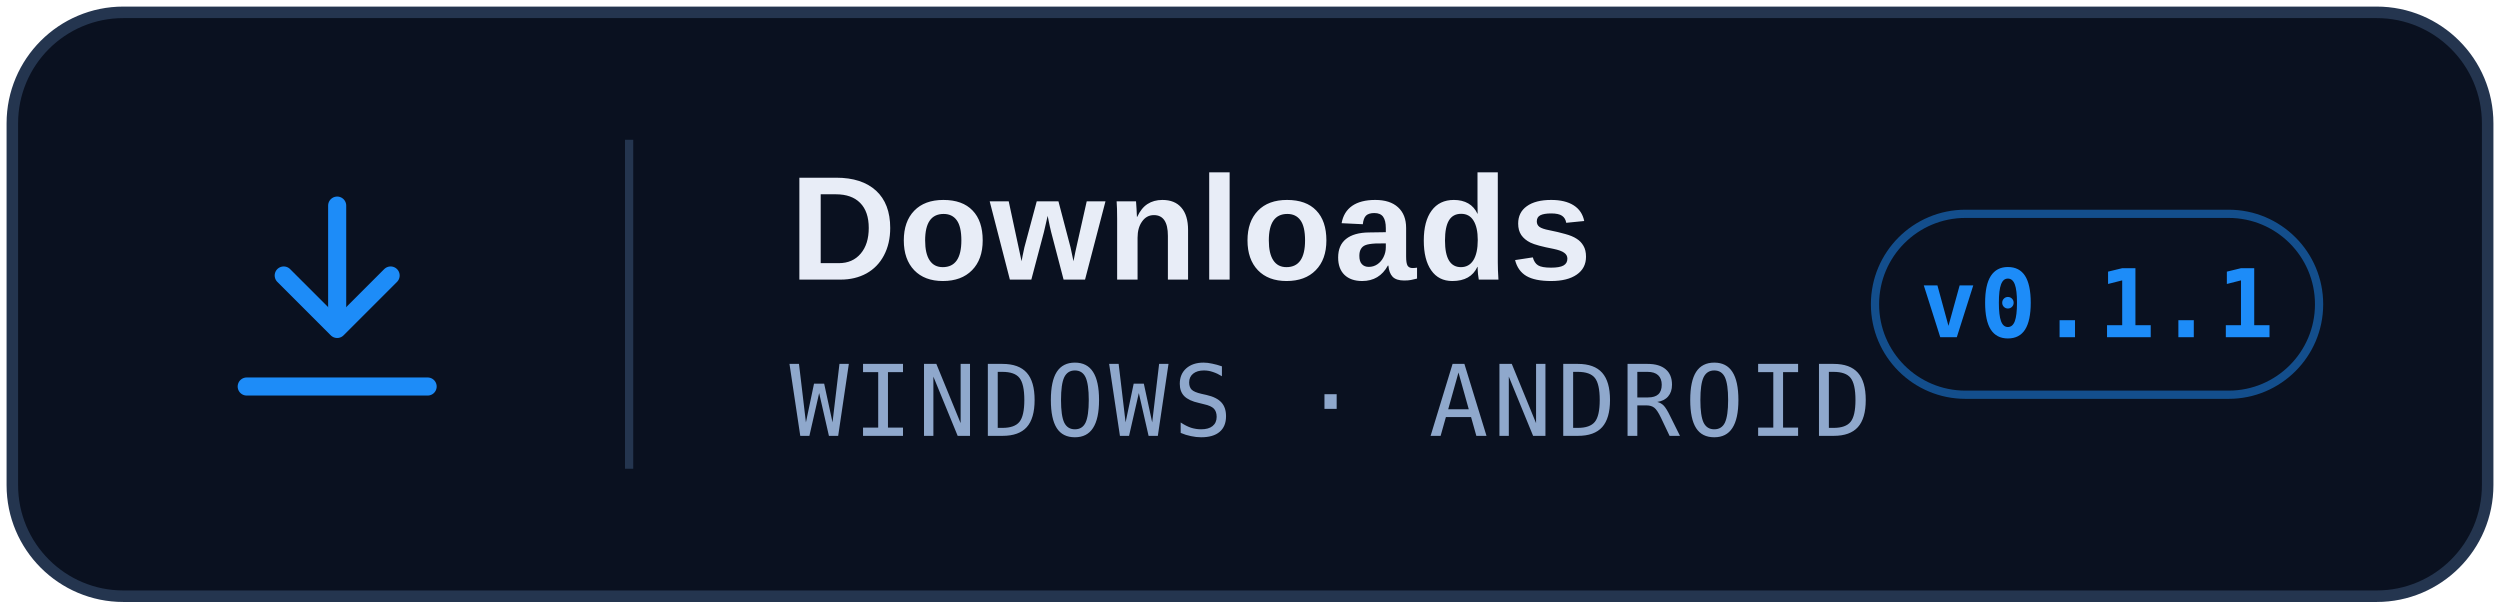
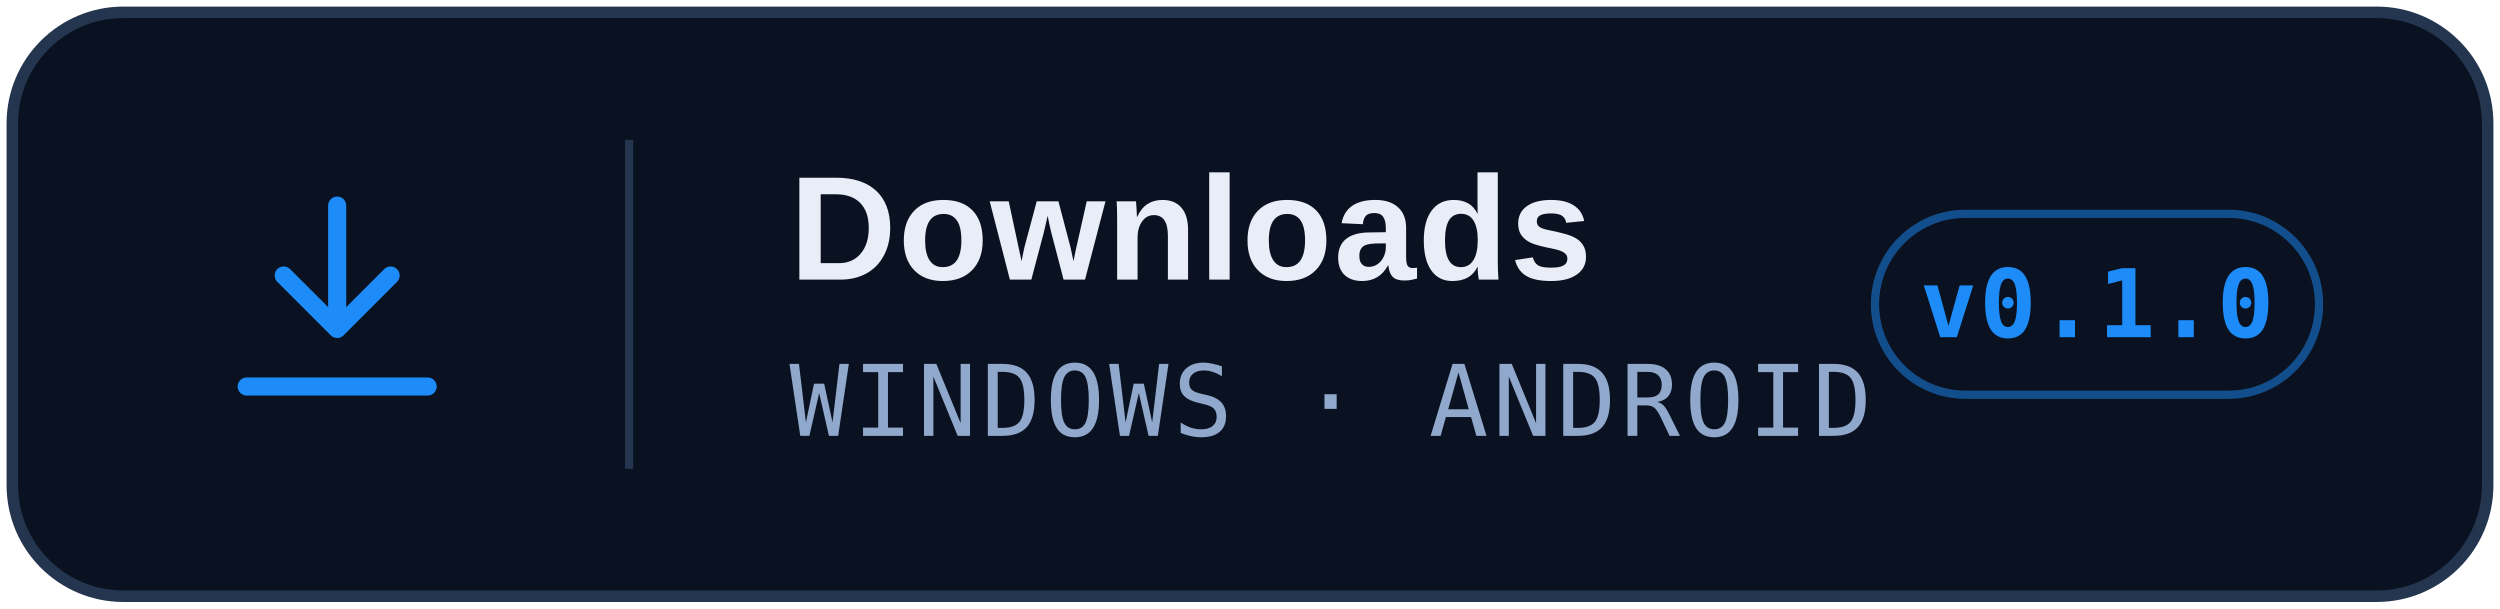
- <svg xmlns="http://www.w3.org/2000/svg" width="304" height="74" viewBox="0 0 304 74" role="img" aria-label="Downloads — Windows and Android, v0.1.1">
+ <svg xmlns="http://www.w3.org/2000/svg" width="304" height="74" viewBox="0 0 304 74" role="img" aria-label="Downloads — Windows and Android, v0.1.0">
  <rect x="1" y="1" width="302" height="72" rx="14" fill="#0a1120" />
  <rect x="1.5" y="1.5" width="301" height="71" rx="13.5" fill="none" stroke="#24354f" stroke-width="1.4" />
  <g transform="translate(30,25)" stroke="#1d8cf8" stroke-width="2.2" fill="none" stroke-linecap="round" stroke-linejoin="round">
    <path d="M11 0 v14" />
    <path d="M4.5 8.5 l6.5 6.5 6.5-6.5" />
    <path d="M0 22 h22" />
  </g>
  <rect x="76" y="17" width="1" height="40" fill="#24354f" />
  <text x="96" y="34" fill="#e8edf7" font-size="18" font-weight="600" letter-spacing="0.2" font-family="'Segoe UI',-apple-system,BlinkMacSystemFont,'Helvetica Neue',Arial,sans-serif">Downloads</text>
  <text x="96" y="53" fill="#8fa8cc" font-size="12" font-weight="500" letter-spacing="0.55" font-family="ui-monospace,'SF Mono','Cascadia Mono',Consolas,monospace">WINDOWS · ANDROID</text>
  <rect x="228" y="26" width="54" height="22" rx="11" fill="none" stroke="#1d8cf8" stroke-opacity="0.5" />
-   <text x="255" y="41" fill="#1d8cf8" font-size="11.5" font-weight="600" text-anchor="middle" letter-spacing="0.3" font-family="ui-monospace,'SF Mono','Cascadia Mono',Consolas,monospace">v0.1.1</text>
+   <text x="255" y="41" fill="#1d8cf8" font-size="11.5" font-weight="600" text-anchor="middle" letter-spacing="0.3" font-family="ui-monospace,'SF Mono','Cascadia Mono',Consolas,monospace">v0.1.0</text>
</svg>
